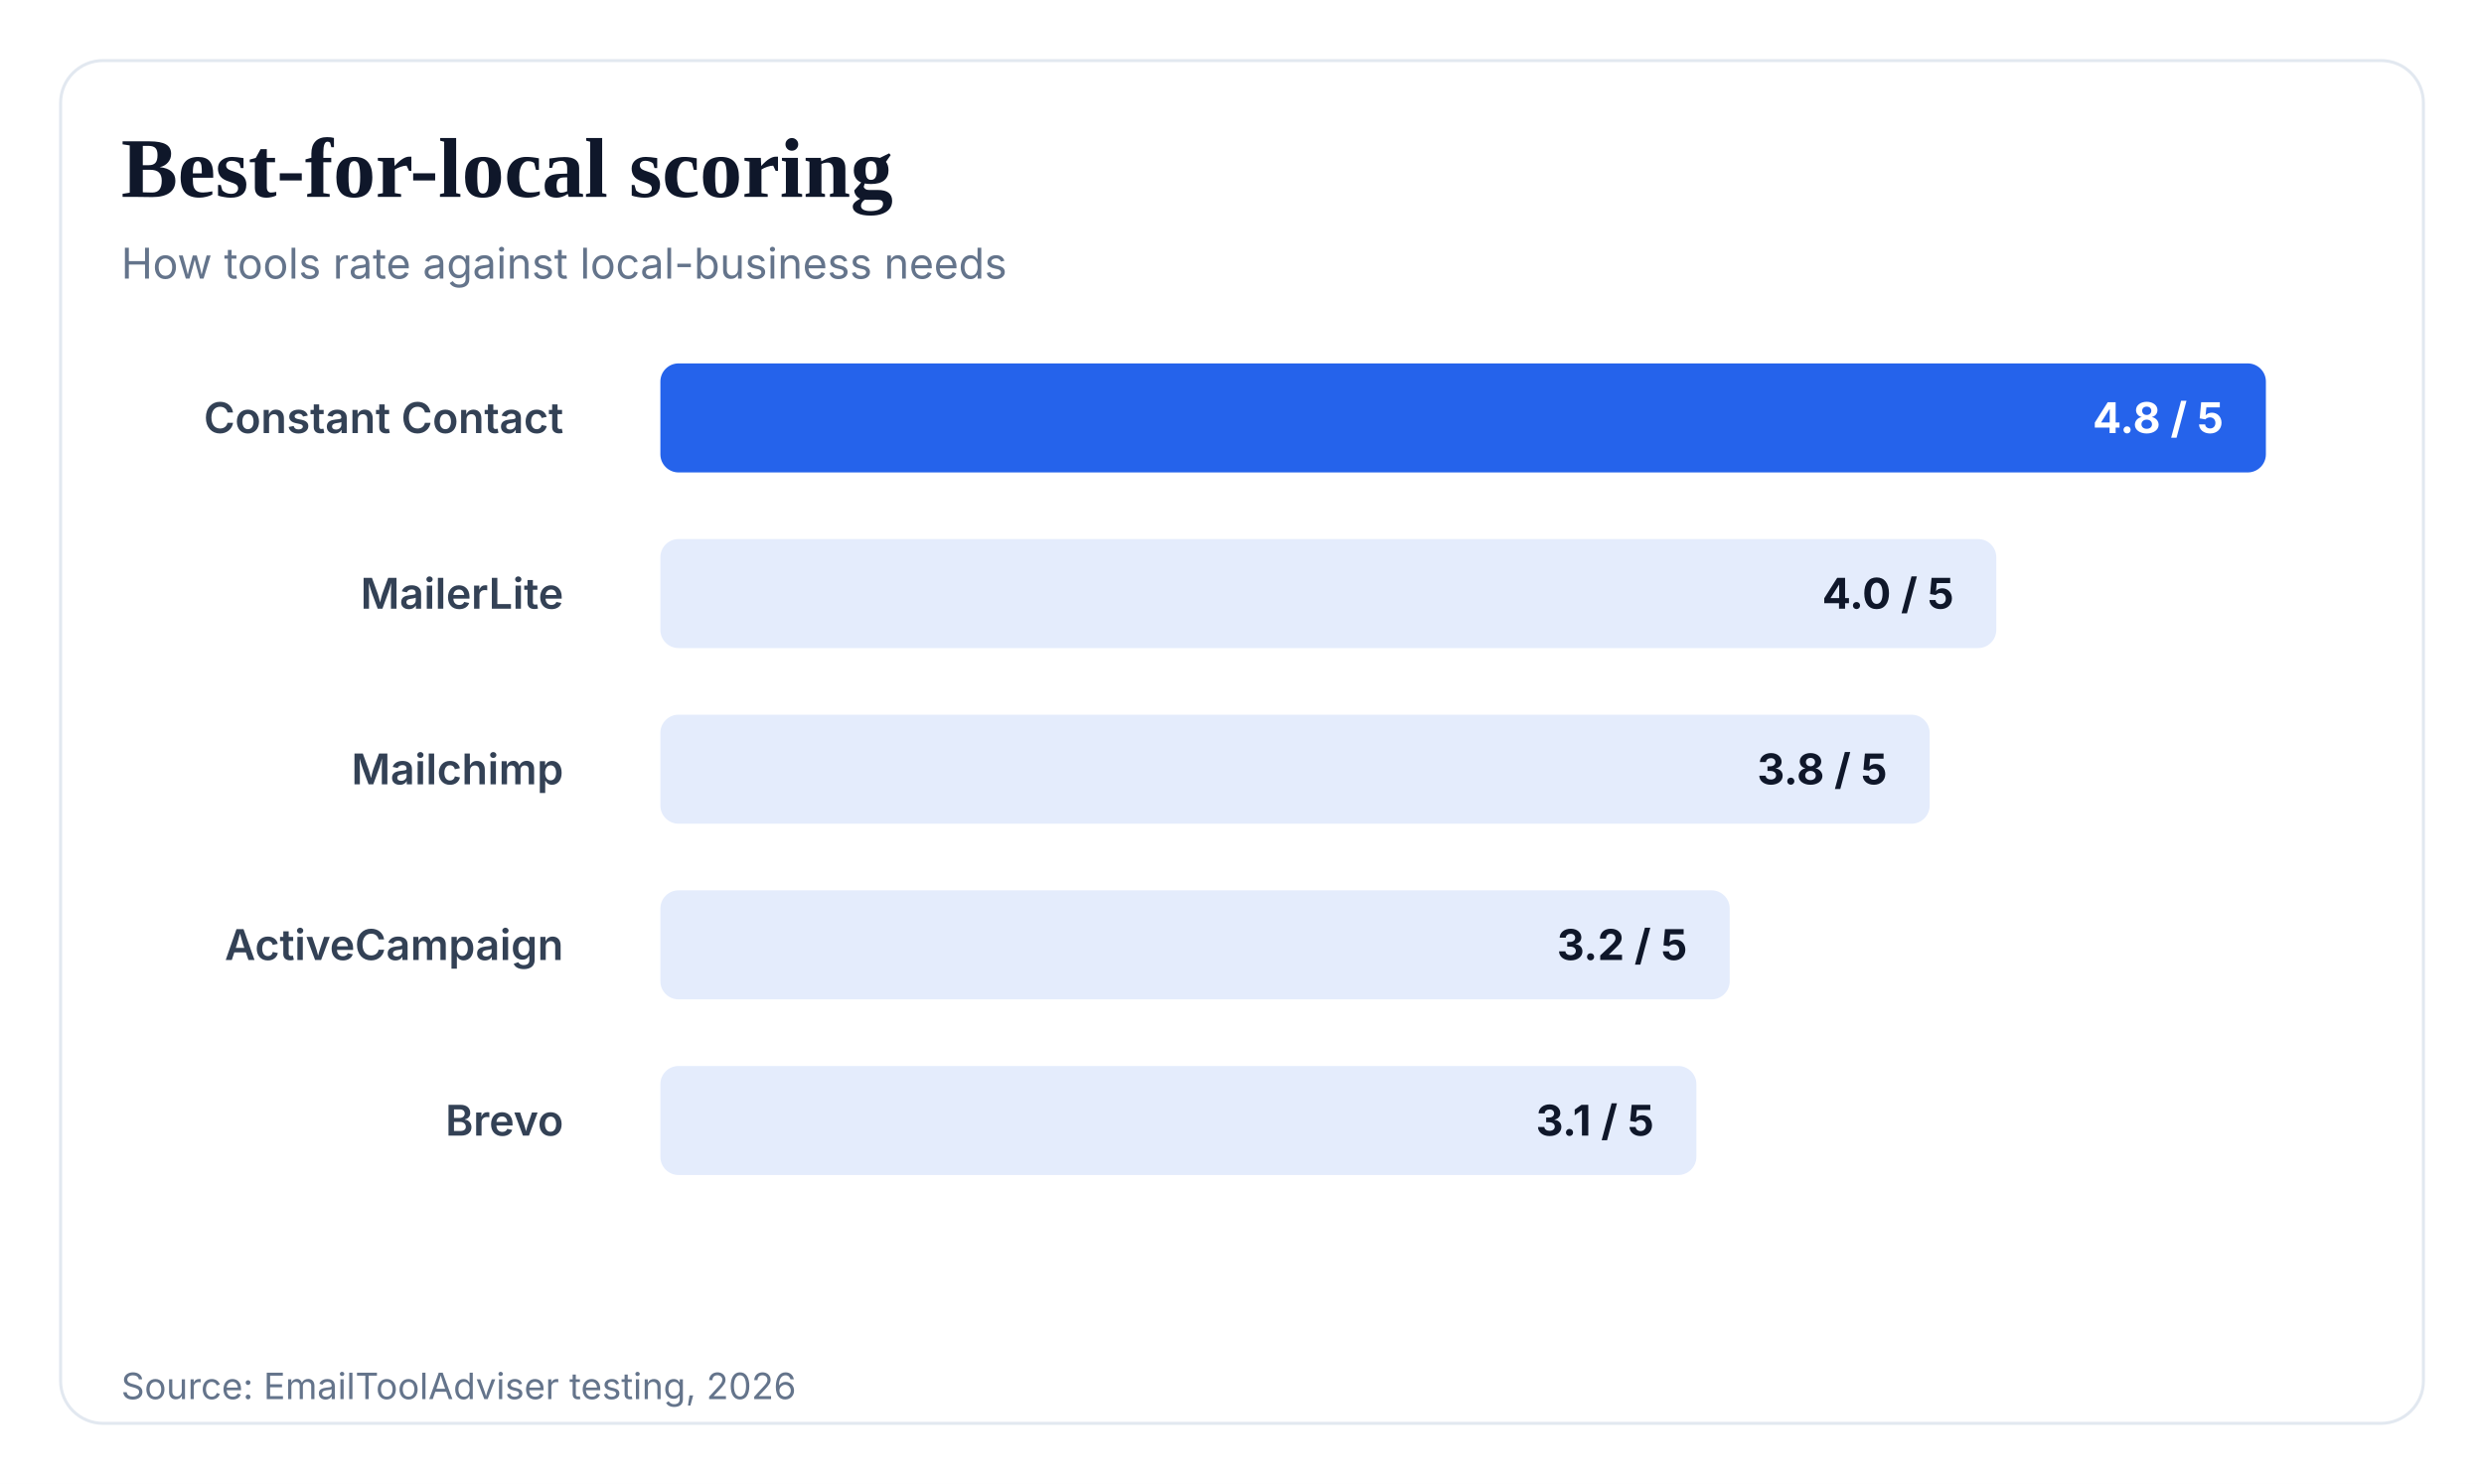
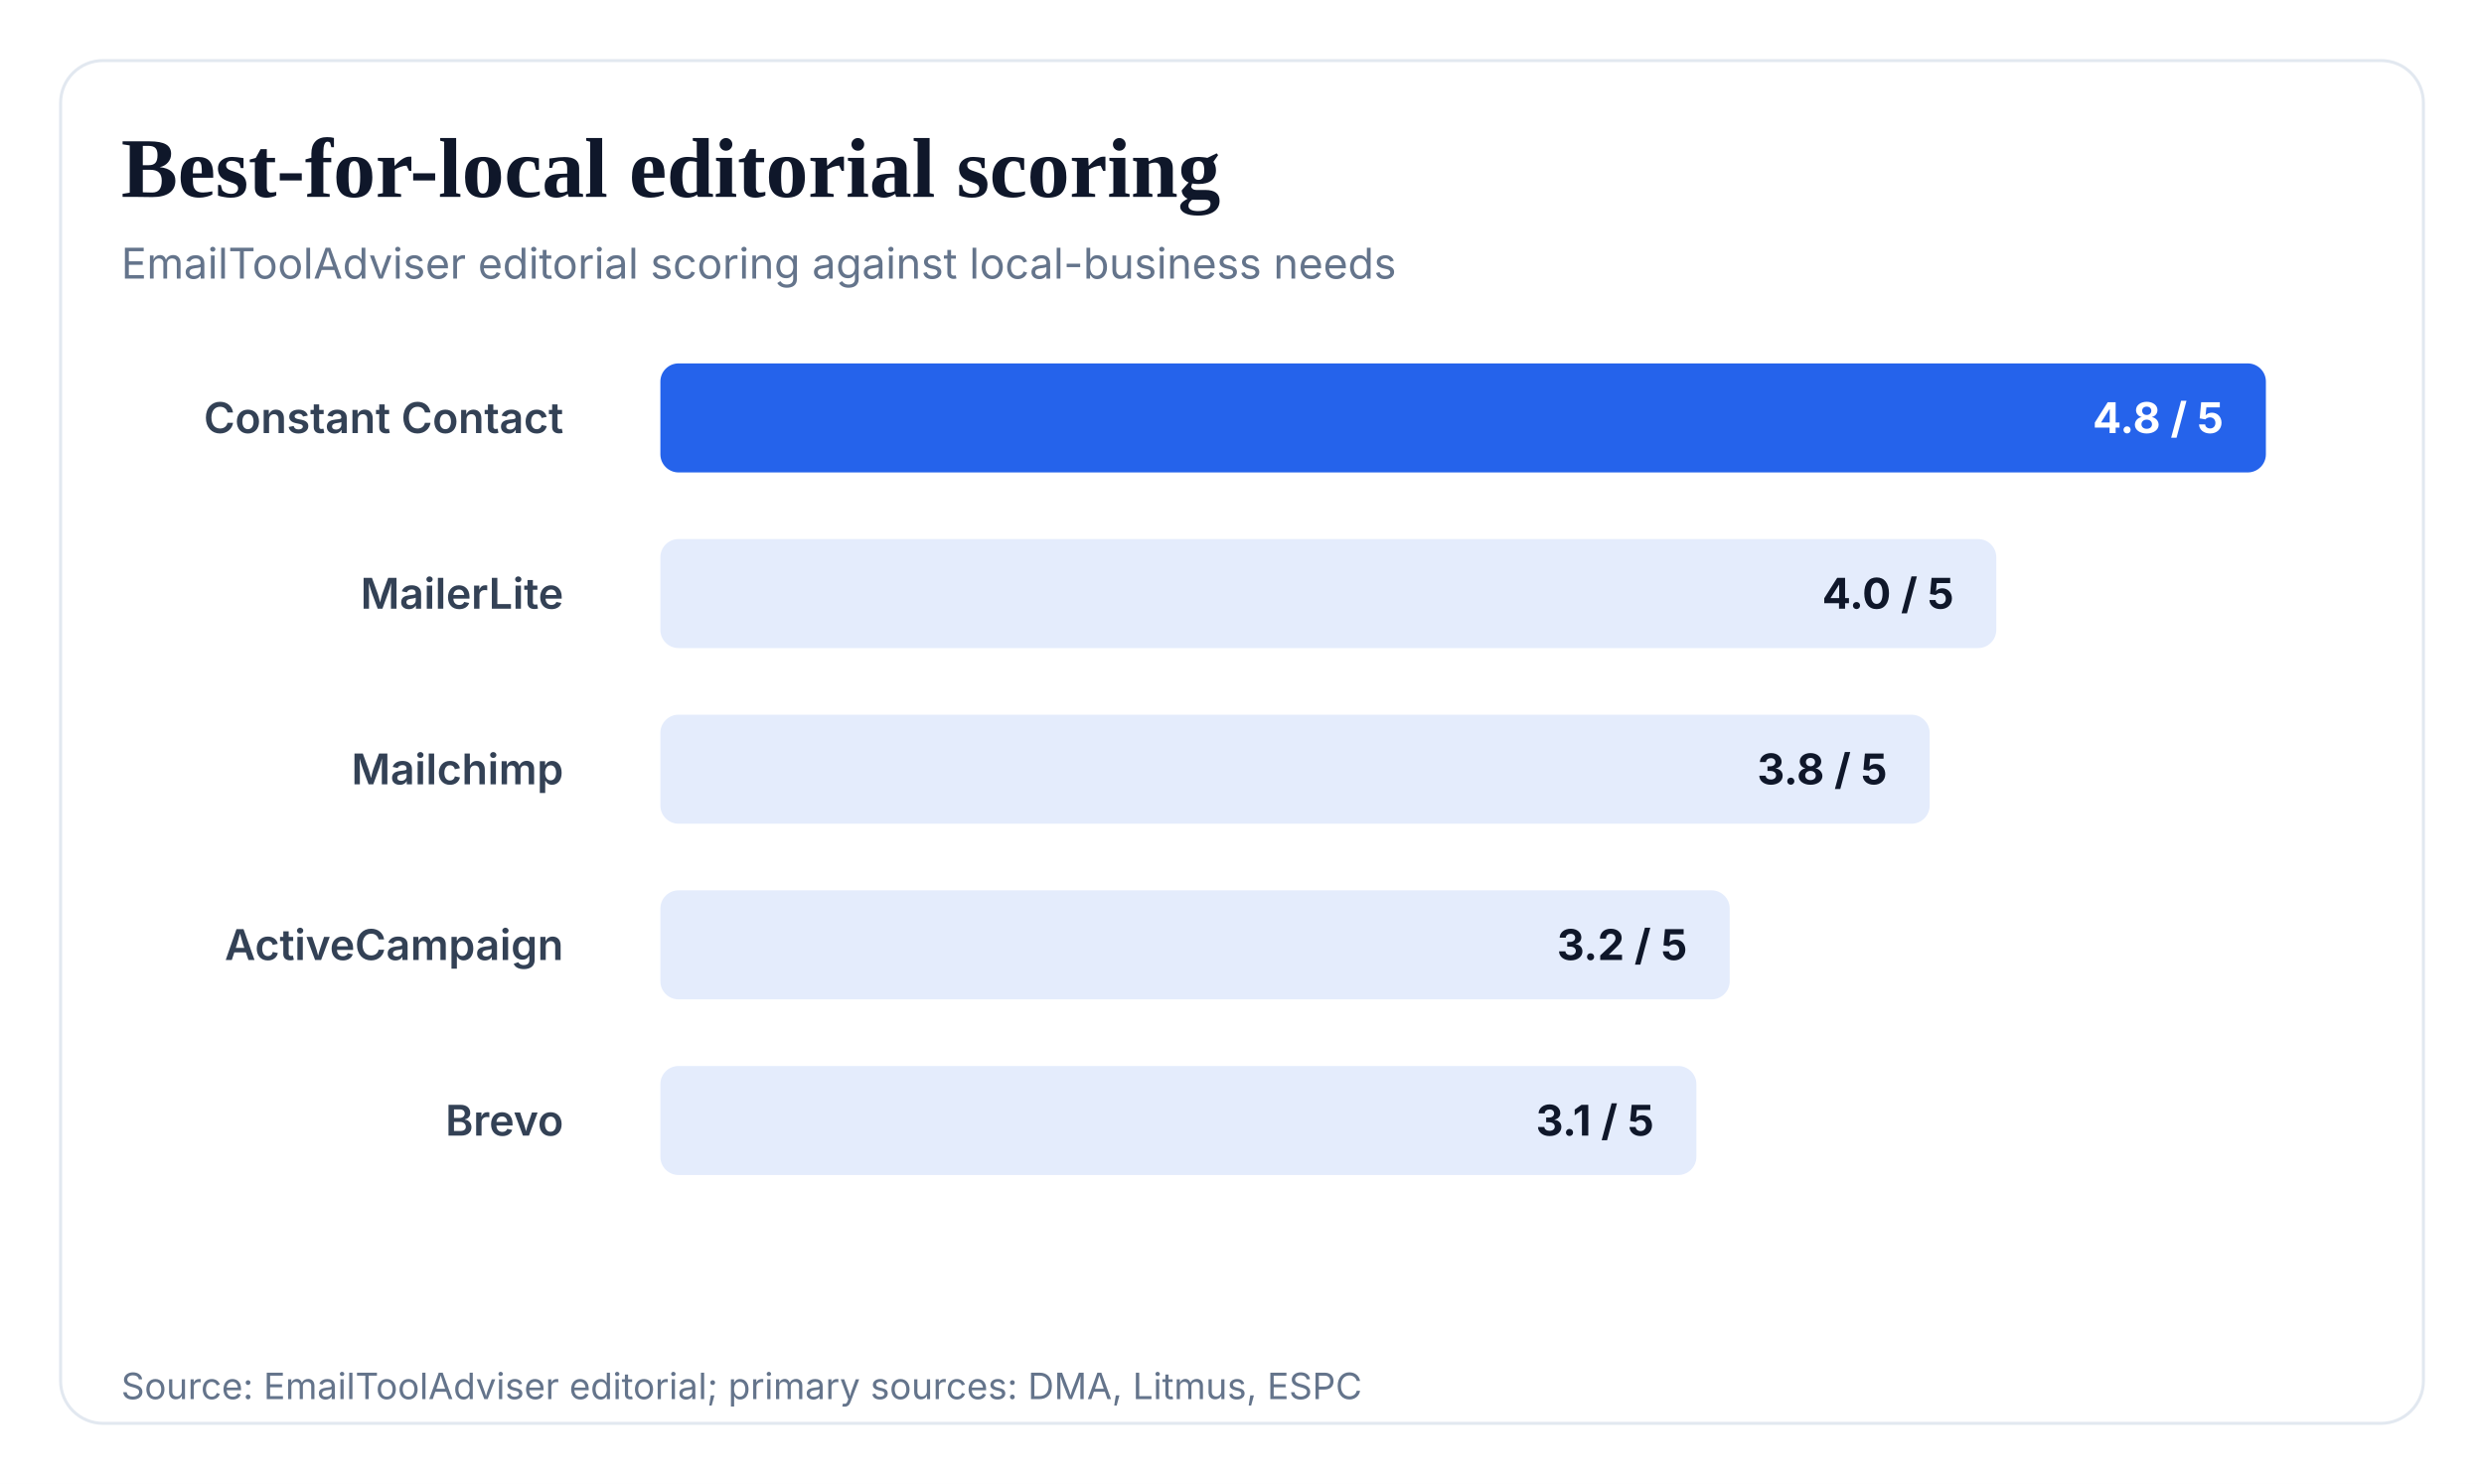
<svg xmlns="http://www.w3.org/2000/svg" viewBox="0 0 820 490" preserveAspectRatio="xMinYMin meet" role="img" style="width:100%;height:auto;">
  <style>
  .serif  { font-family: Georgia, 'Times New Roman', 'Playfair Display', serif; font-weight: 800; }
  .sans   { font-family: system-ui, -apple-system, BlinkMacSystemFont, 'Segoe UI', sans-serif; }
  .label  { font-family: system-ui, sans-serif; font-weight: 700; text-transform: uppercase; letter-spacing: 0.08em; }
</style>
  <rect width="820" height="490" fill="#ffffff" />
  <rect x="20" y="20" rx="14" ry="14" width="780" height="450" fill="#ffffff" stroke="#e2e8f0" stroke-width="1" />
-   <text x="40" y="65" class="serif" font-size="28" fill="#0f172a">Best-for-local scoring</text>
-   <text x="40" y="92" class="sans" font-size="14" fill="#64748b">How tools rate against local-business needs</text>
+   <text x="40" y="65" class="serif" font-size="28" fill="#0f172a">Best-for-local editorial scoring</text>
+   <text x="40" y="92" class="sans" font-size="14" fill="#64748b">EmailToolAdviser editorial scoring against local-business needs</text>
  <text x="186" y="143" class="sans" font-size="14" fill="#334155" text-anchor="end" font-weight="600">Constant Contact</text>
  <rect x="218" y="120" rx="6" ry="6" width="530" height="36" fill="#2563eb" />
  <text x="734" y="143" class="sans" font-size="14" fill="#ffffff" text-anchor="end" font-weight="700">4.8 / 5</text>
  <text x="186" y="201" class="sans" font-size="14" fill="#334155" text-anchor="end" font-weight="600">MailerLite</text>
  <rect x="218" y="178" rx="6" ry="6" width="441" height="36" fill="#e4ecfc" />
  <text x="645" y="201" class="sans" font-size="14" fill="#0f172a" text-anchor="end" font-weight="700">4.0 / 5</text>
  <text x="186" y="259" class="sans" font-size="14" fill="#334155" text-anchor="end" font-weight="600">Mailchimp</text>
  <rect x="218" y="236" rx="6" ry="6" width="419" height="36" fill="#e4ecfc" />
  <text x="623" y="259" class="sans" font-size="14" fill="#0f172a" text-anchor="end" font-weight="700">3.8 / 5</text>
  <text x="186" y="317" class="sans" font-size="14" fill="#334155" text-anchor="end" font-weight="600">ActiveCampaign</text>
  <rect x="218" y="294" rx="6" ry="6" width="353" height="36" fill="#e4ecfc" />
  <text x="557" y="317" class="sans" font-size="14" fill="#0f172a" text-anchor="end" font-weight="700">3.2 / 5</text>
  <text x="186" y="375" class="sans" font-size="14" fill="#334155" text-anchor="end" font-weight="600">Brevo</text>
  <rect x="218" y="352" rx="6" ry="6" width="342" height="36" fill="#e4ecfc" />
  <text x="546" y="375" class="sans" font-size="14" fill="#0f172a" text-anchor="end" font-weight="700">3.1 / 5</text>
-   <text x="40" y="462" class="sans" font-size="12" fill="#64748b">Source: EmailToolAdviser testing, 2026</text>
+   <text x="40" y="462" class="sans" font-size="12" fill="#64748b">Source: EmailToolAdviser editorial; primary sources: DMA, Litmus, ESPC</text>
</svg>
